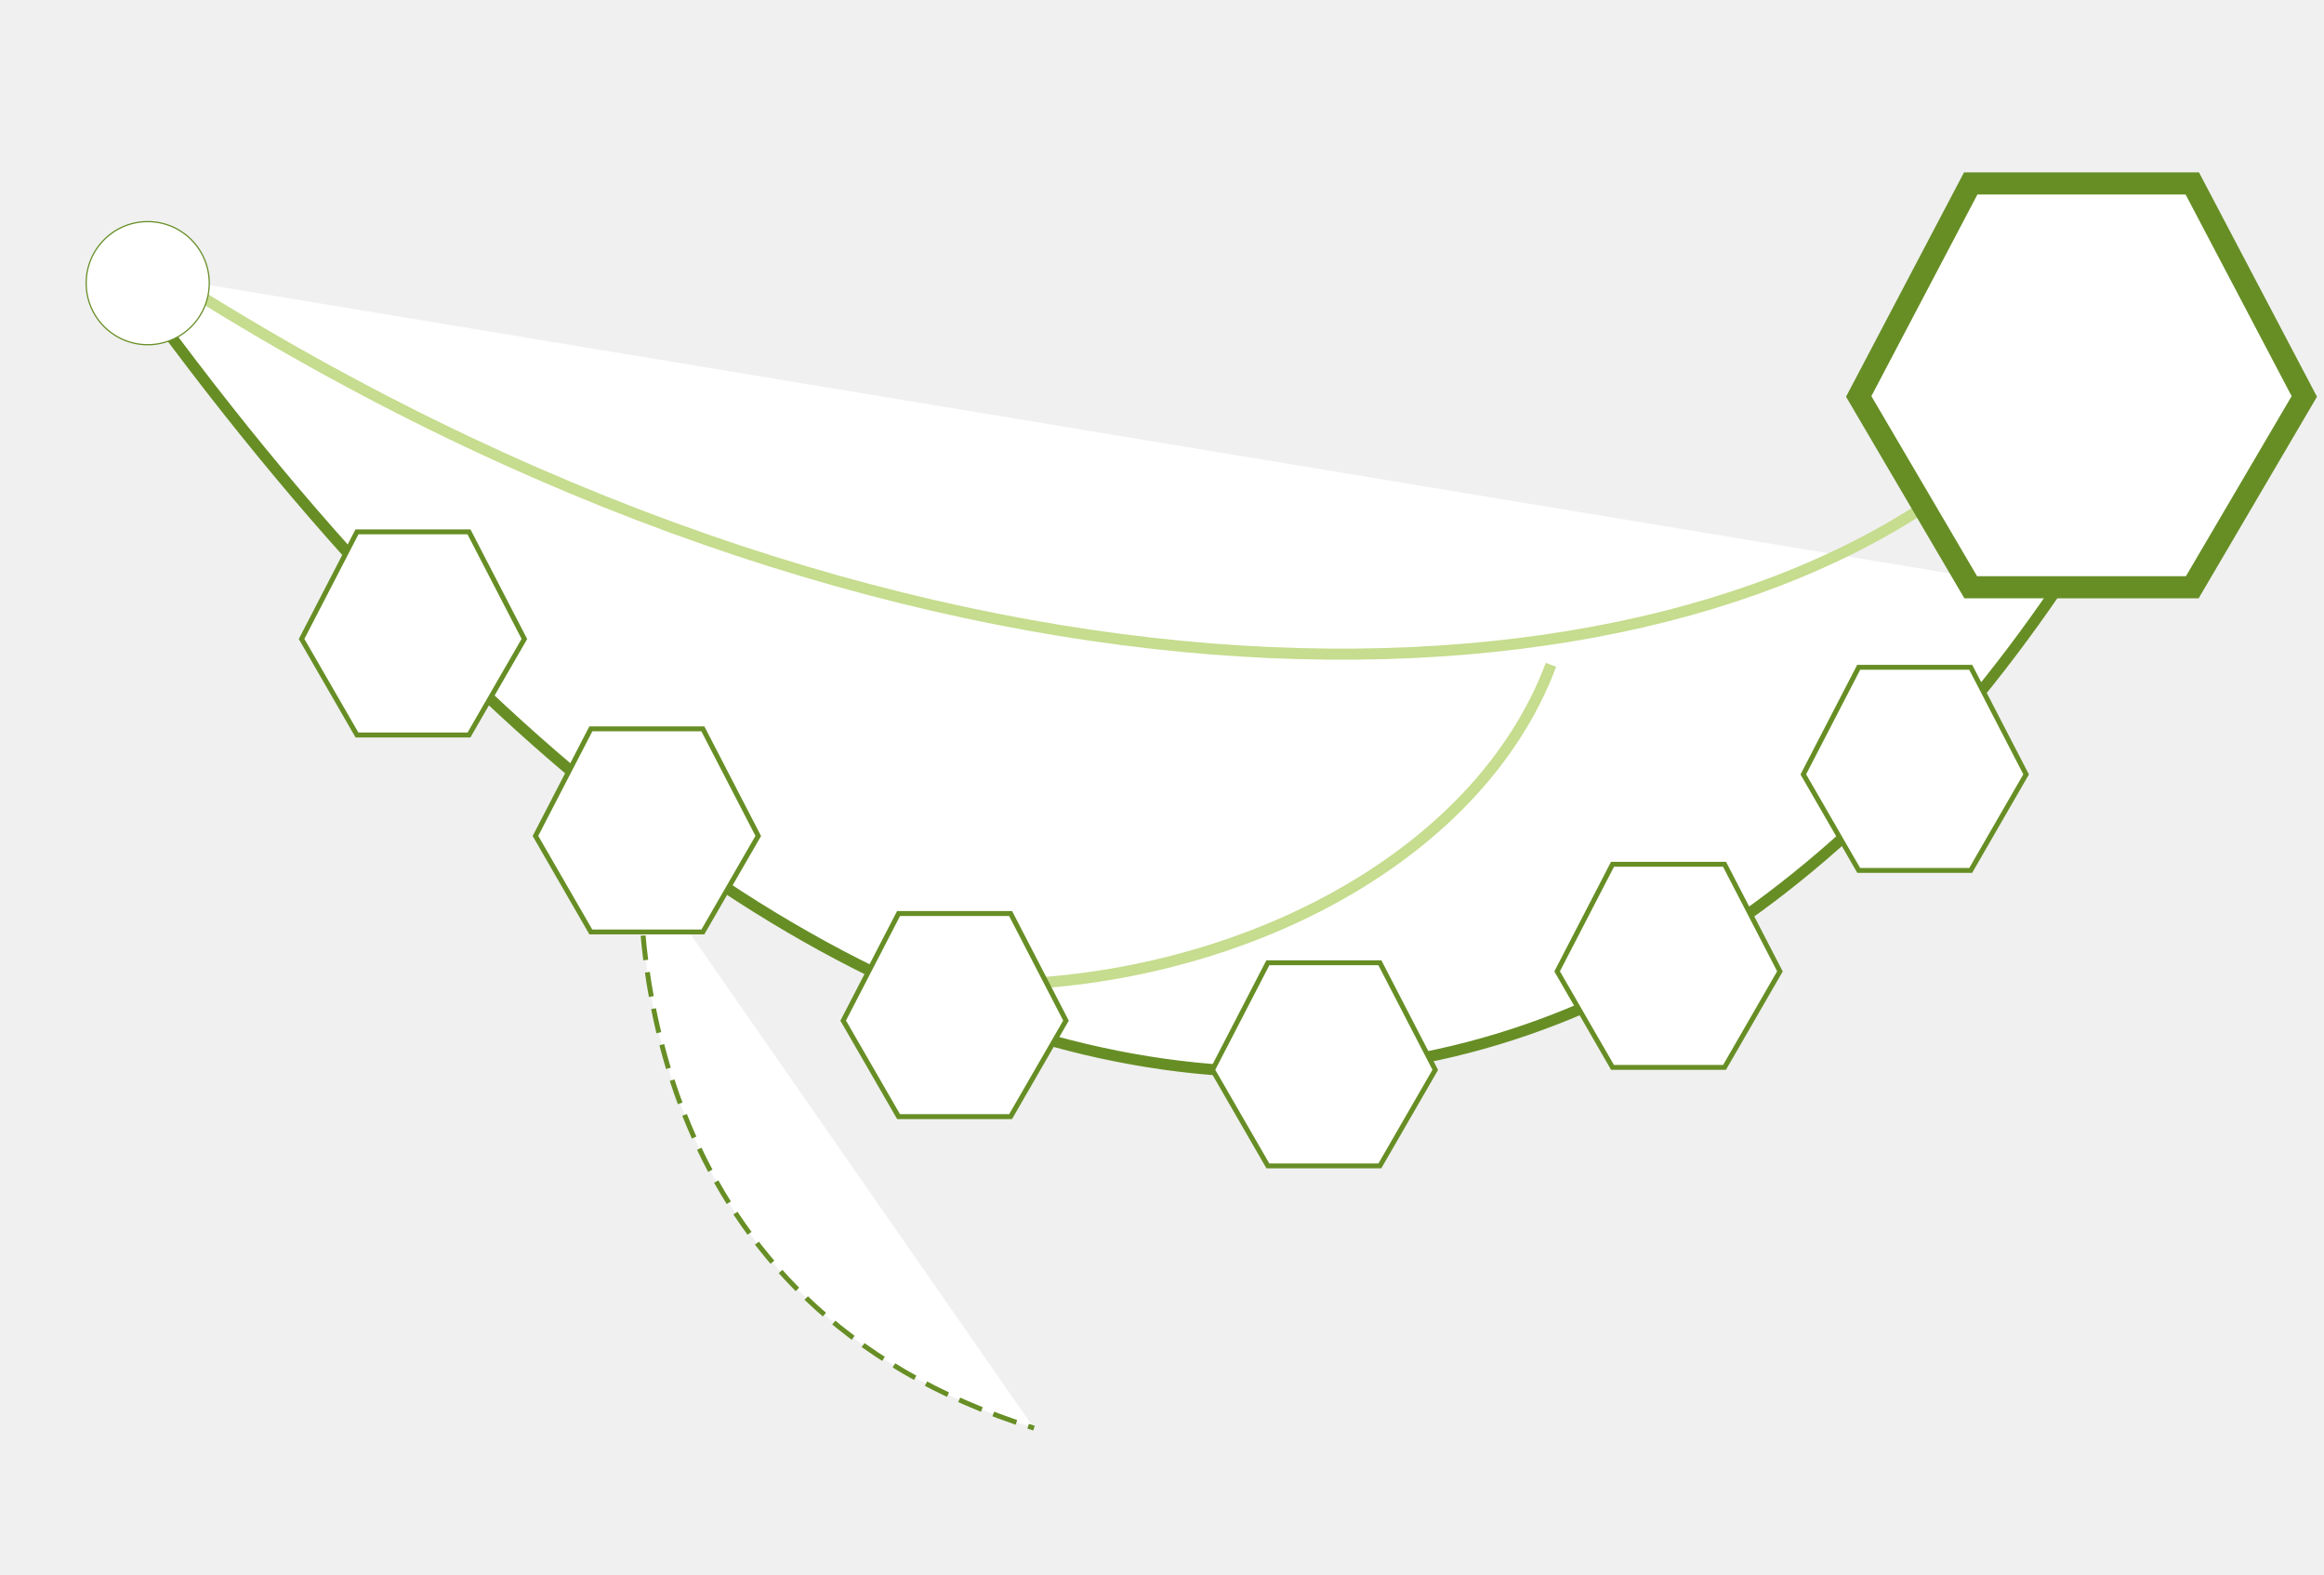
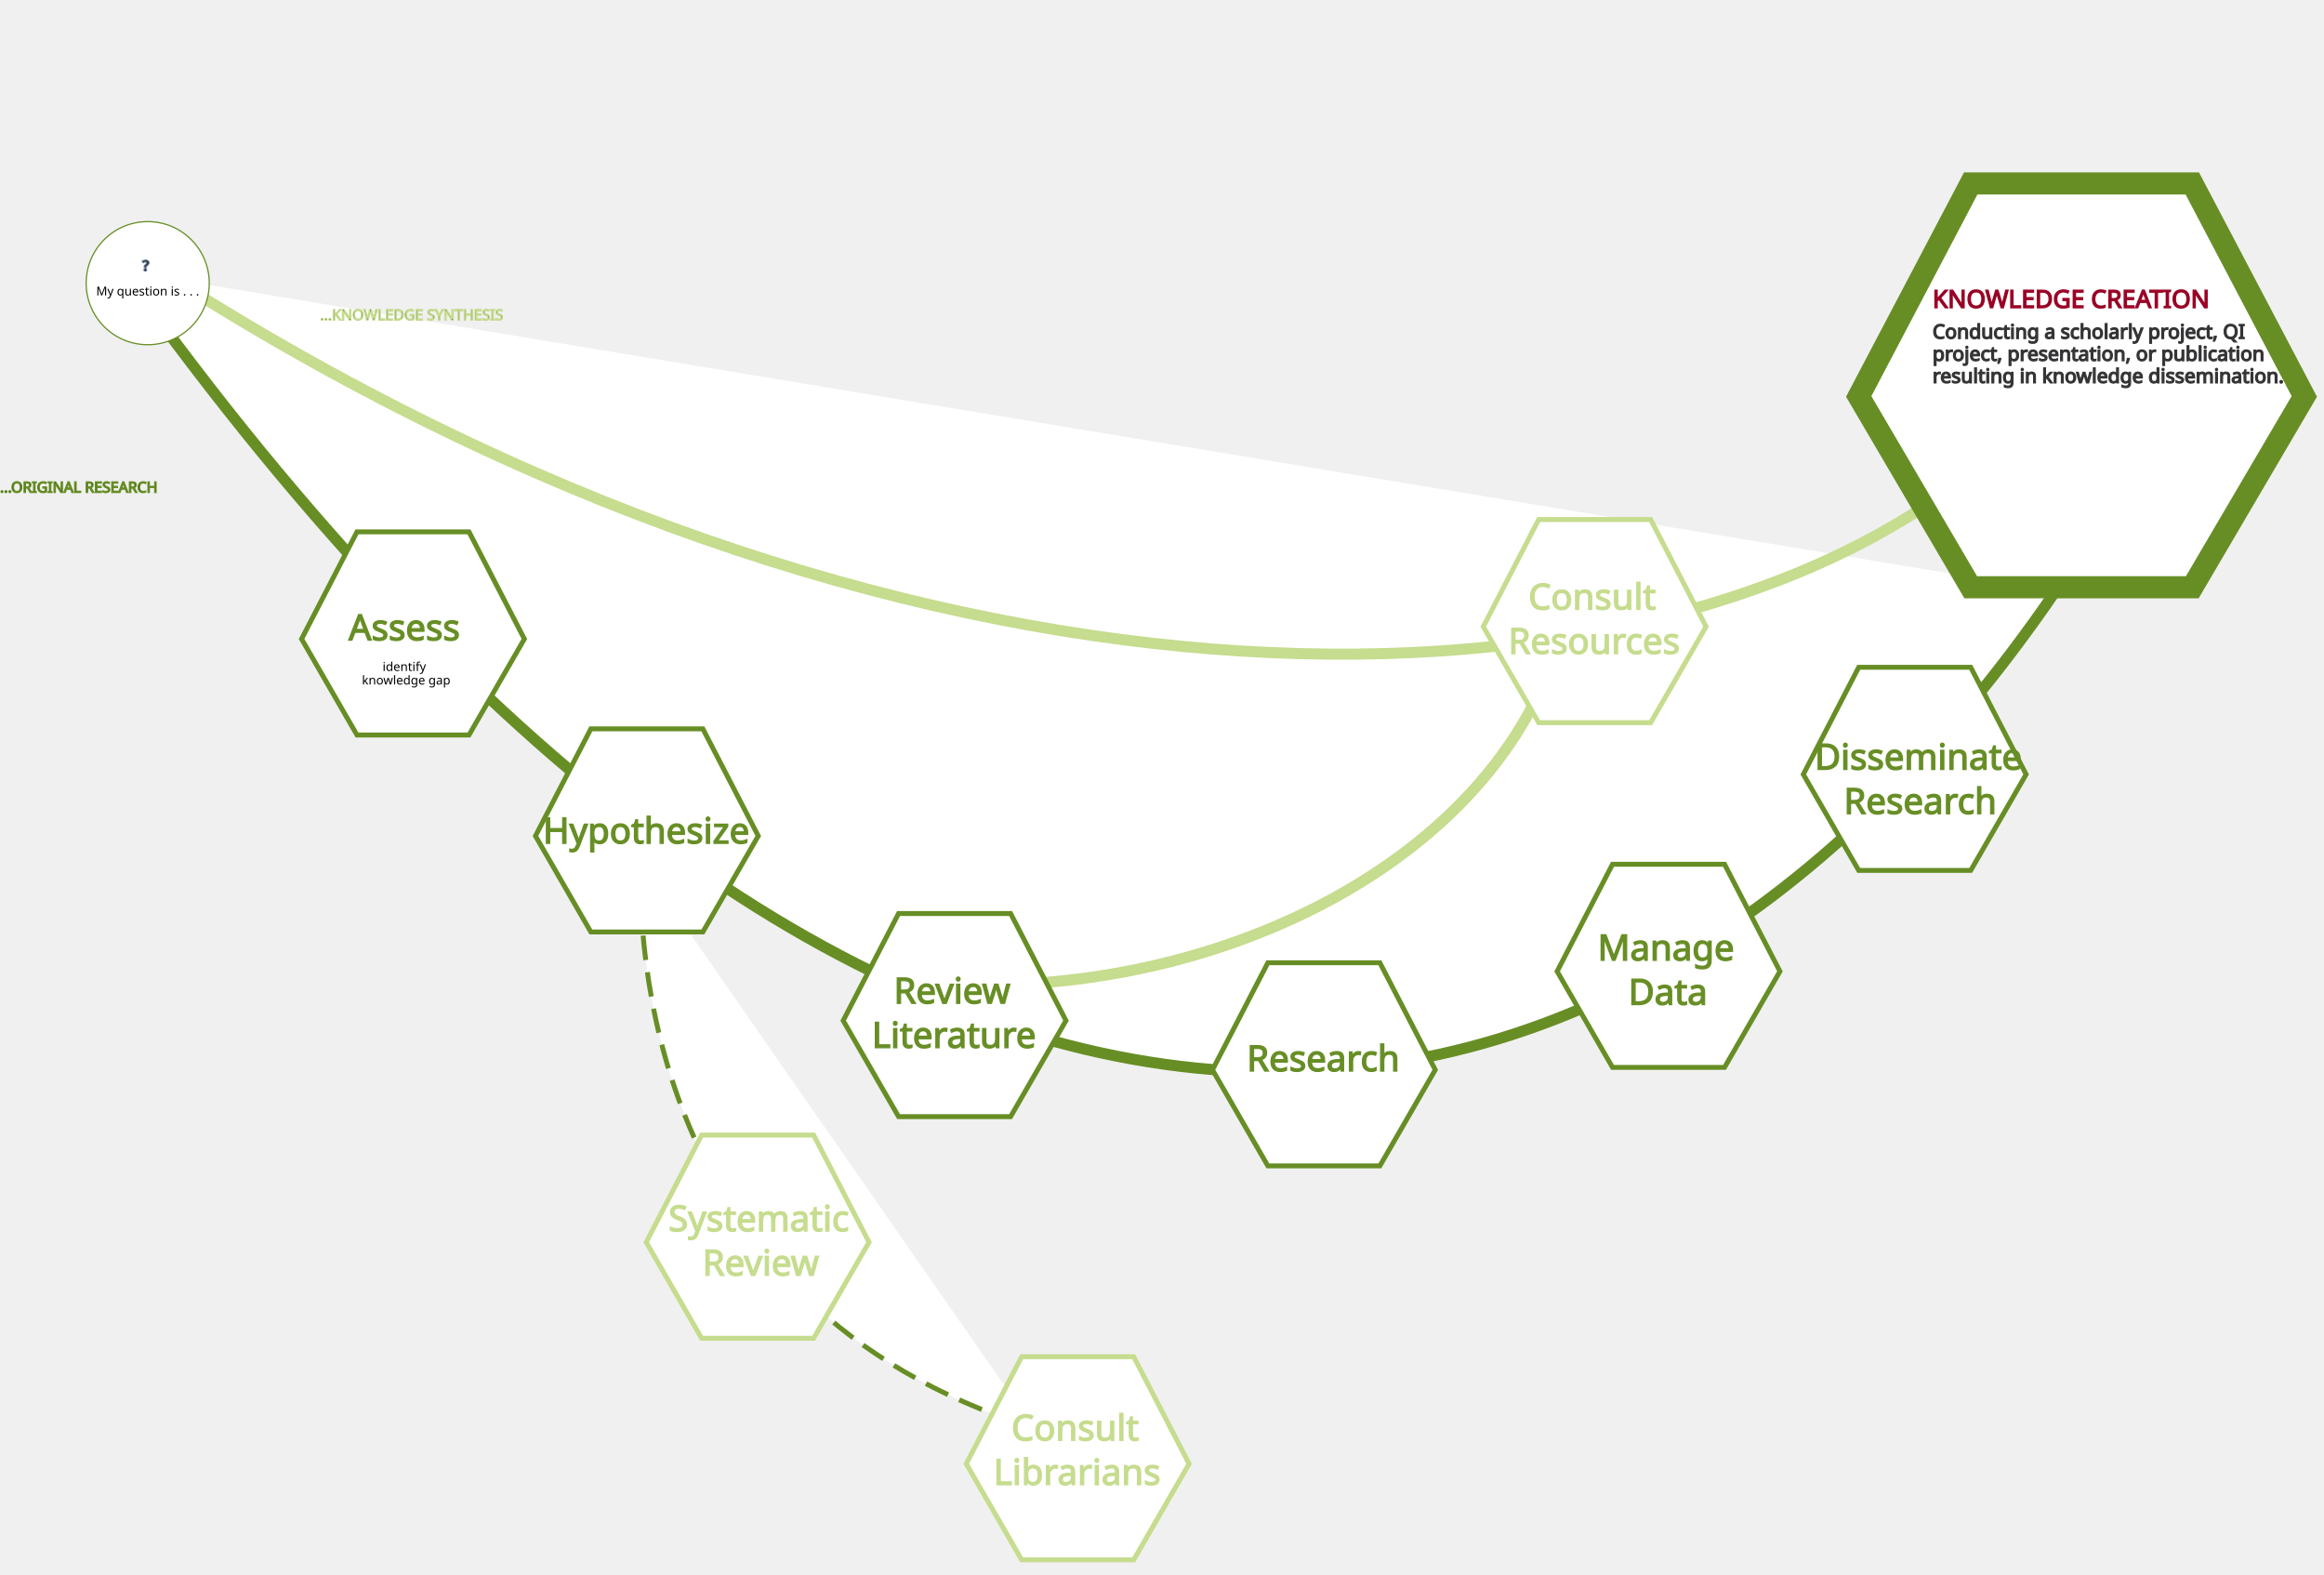
<svg xmlns="http://www.w3.org/2000/svg" xmlns:xlink="http://www.w3.org/1999/xlink" version="1.1" width="1888" height="1279">
  <defs>
    <style type="text/css">
      .south-east {stroke:rgb(103,142,37);fill:white}
      path {fill:none}
      text {font-family:sans-serif}
      .heading {font-size:20px;stroke:rgb(153,0,36);fill:rgb(153,0,36)}
      .subheading {font-size:16px;stroke:rgb(52,52,54);fill:rgb(52,52,54);font-weight:100}
    </style>
    <polygon id="smallHexagon" stroke-width="4" points="186,89 141,2 50,2 5,89 50,167 141,167" />
    <polygon id="largeHexagon" stroke-width="18" points="372,182 281,9 101,9 10,182 101,337 281,337" />
  </defs>
  <path class="south-east" stroke-width="9" d="M 100 220 c 600 840 1200 800 1570 260" />
+   <text x="0" y="400" stroke="rgb(103,142,37)">...ORIGINAL RESEARCH</text>
  <path stroke="rgb(198,220,142)" stroke-width="9" d="M 100 200 c 600 400 1200 400 1480 200" />
+   <text x="260" y="260" stroke="rgb(198,220,142)">...KNOWLEDGE SYNTHESIS</text>
  <path stroke="rgb(198,220,142)" stroke-width="9" d="M 800 800 c 200 0 400 -100 460 -260" />
  <path class="south-east" stroke-dasharray="20, 10" stroke-width="4" d="M 520 700 c 0 60 0 360 320 460" />
  <circle cx="120" cy="230" r="50" class="south-east" stroke-width="1" fill="white" />
+   <text x="120" y="220" text-anchor="middle">
+     <tspan x="120" font-weight="900" stroke="rgb(97,120,147)">?</tspan>
+     <tspan x="120" dy="20" font-size="10">My question is . . .</tspan>
+   </text>
  <use class="south-east" xlink:href="#smallHexagon" x="240" y="430" />
+   <text text-anchor="middle" x="330" y="520">
+     <tspan style="font-size:29px;fill:rgb(103,142,37);stroke:rgb(103,142,37)">Assess</tspan>
+     <tspan x="330" dy="25" style="font-size:10px;font-weight:100">identify</tspan>
+     <tspan x="330" dy="11" style="font-size:10px;font-weight:100">knowledge gap</tspan>
+   </text>
  <use class="south-east" xlink:href="#smallHexagon" x="430" y="590" />
+   <text text-anchor="middle" x="525" y="685">
+     <tspan style="font-size:29px;fill:rgb(103,142,37);stroke:rgb(103,142,37)">Hypothesize</tspan>
+   </text>
  <use class="south-east" xlink:href="#smallHexagon" x="680" y="740" />
+   <text text-anchor="middle" x="775" y="815">
+     <tspan style="font-size:29px;fill:rgb(103,142,37);stroke:rgb(103,142,37)">Review</tspan>
+     <tspan x="775" dy="36" style="font-size:29px;fill:rgb(103,142,37);stroke:rgb(103,142,37)">Literature</tspan>
+   </text>
  <use class="south-east" xlink:href="#smallHexagon" x="980" y="780" />
+   <text text-anchor="middle" x="1075" y="870">
+     <tspan style="font-size:29px;fill:rgb(103,142,37);stroke:rgb(103,142,37)">Research</tspan>
+   </text>
  <use class="south-east" xlink:href="#smallHexagon" x="1260" y="700" />
+   <text text-anchor="middle" x="1355" y="780">
+     <tspan style="font-size:29px;fill:rgb(103,142,37);stroke:rgb(103,142,37)">Manage</tspan>
+     <tspan x="1355" dy="36" style="font-size:29px;fill:rgb(103,142,37);stroke:rgb(103,142,37)">Data</tspan>
+   </text>
  <use class="south-east" xlink:href="#smallHexagon" x="1460" y="540" />
+   <text text-anchor="middle" x="1560" y="625">
+     <tspan style="font-size:29px;fill:rgb(103,142,37);stroke:rgb(103,142,37)">Disseminate</tspan>
+     <tspan x="1560" dy="36" style="font-size:29px;fill:rgb(103,142,37);stroke:rgb(103,142,37)">Research</tspan>
+   </text>
  <use class="south-east" xlink:href="#largeHexagon" x="1500" y="140" />
+   <text x="1570" y="250">
+     <tspan class="heading">KNOWLEDGE CREATION</tspan>
+     <tspan class="subheading" x="1570" dy="25">Conducting a scholarly project, QI</tspan>
+     <tspan class="subheading" x="1570" dy="18">project, presentation, or publication</tspan>
+     <tspan class="subheading" x="1570" dy="18">resulting in knowledge dissemination.</tspan>
+   </text>
+   <use stroke="rgb(198,220,142)" fill="white" xlink:href="#smallHexagon" x="1200" y="420" />
+   <text text-anchor="middle" x="1295" y="495">
+     <tspan style="font-size:29px;fill:rgb(198,220,142);stroke:rgb(198,220,142)">Consult</tspan>
+     <tspan x="1295" dy="36" style="font-size:29px;fill:rgb(198,220,142);stroke:rgb(198,220,142)">Resources</tspan>
+   </text>
+   <use stroke="rgb(198,220,142)" fill="white" xlink:href="#smallHexagon" x="520" y="920" />
+   <text text-anchor="middle" x="618" y="1000">
+     <tspan style="font-size:29px;fill:rgb(198,220,142);stroke:rgb(198,220,142)">Systematic</tspan>
+     <tspan x="618" dy="36" style="font-size:29px;fill:rgb(198,220,142);stroke:rgb(198,220,142)">Review</tspan>
+   </text>
+   <use stroke="rgb(198,220,142)" fill="white" xlink:href="#smallHexagon" x="780" y="1100" />
+   <text text-anchor="middle" x="875" y="1170">
+     <tspan style="font-size:29px;fill:rgb(198,220,142);stroke:rgb(198,220,142)">Consult</tspan>
+     <tspan x="875" dy="36" style="font-size:29px;fill:rgb(198,220,142);stroke:rgb(198,220,142)">Librarians</tspan>
+   </text>
</svg>
